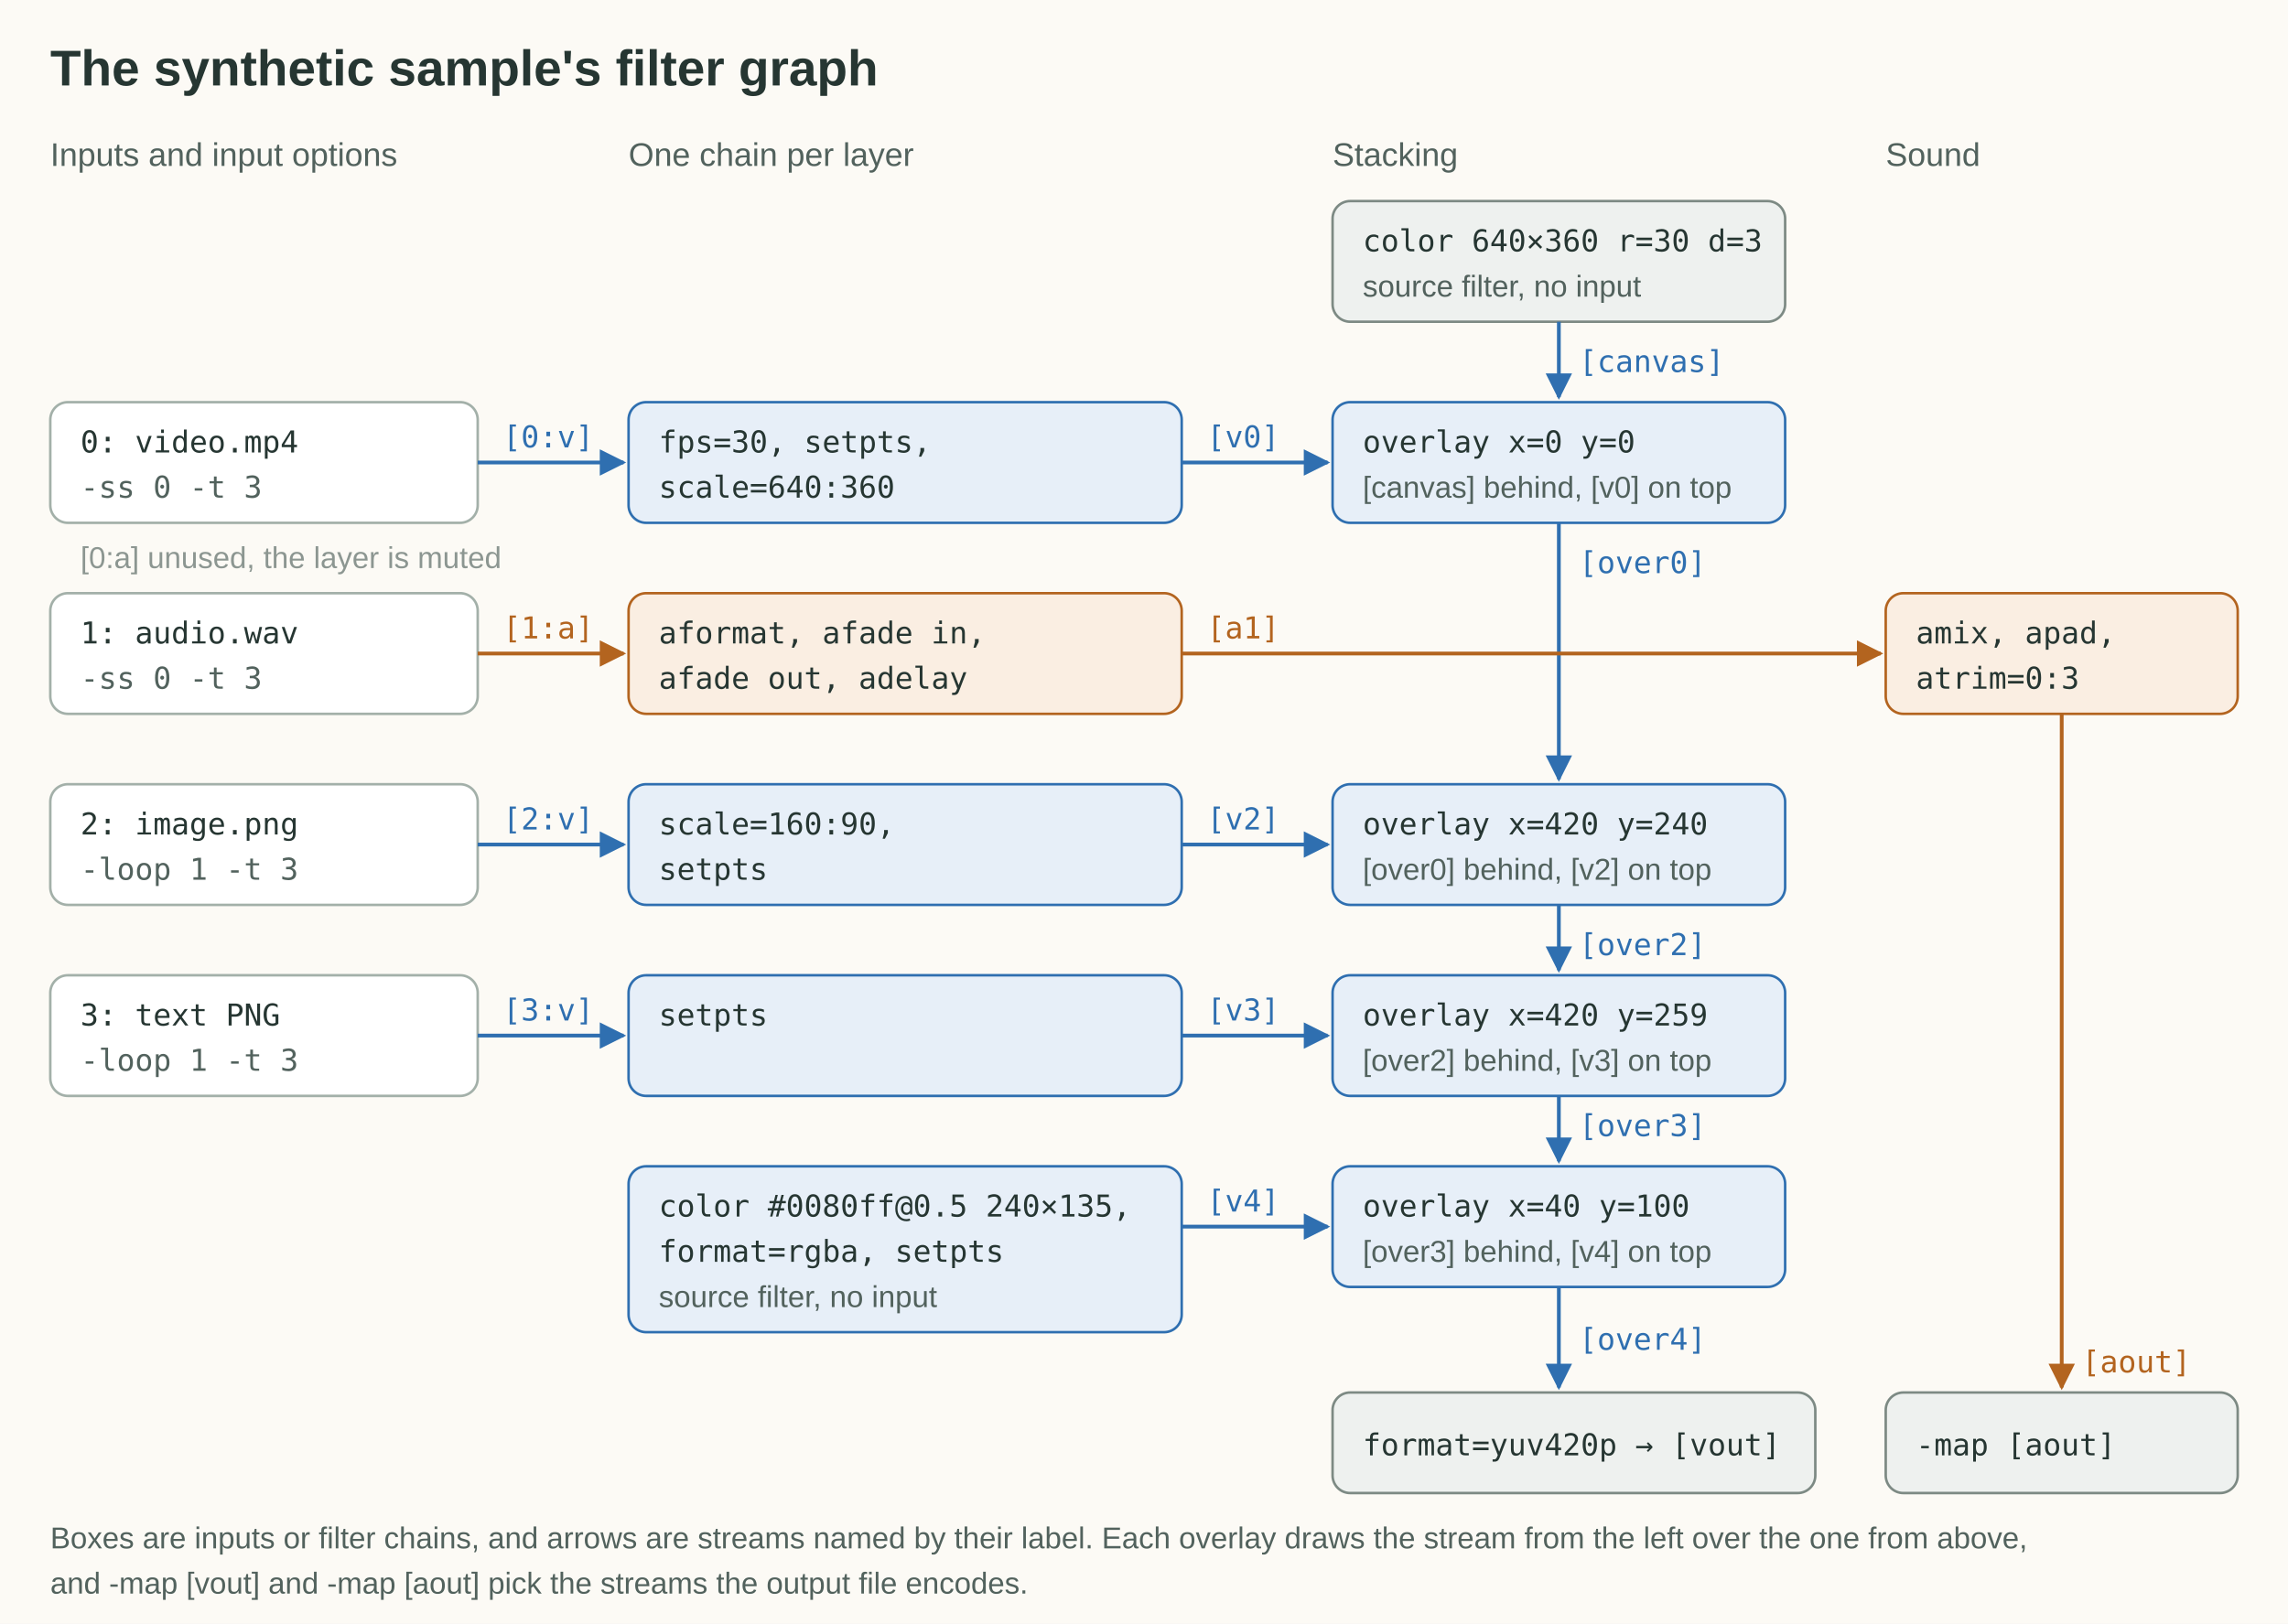
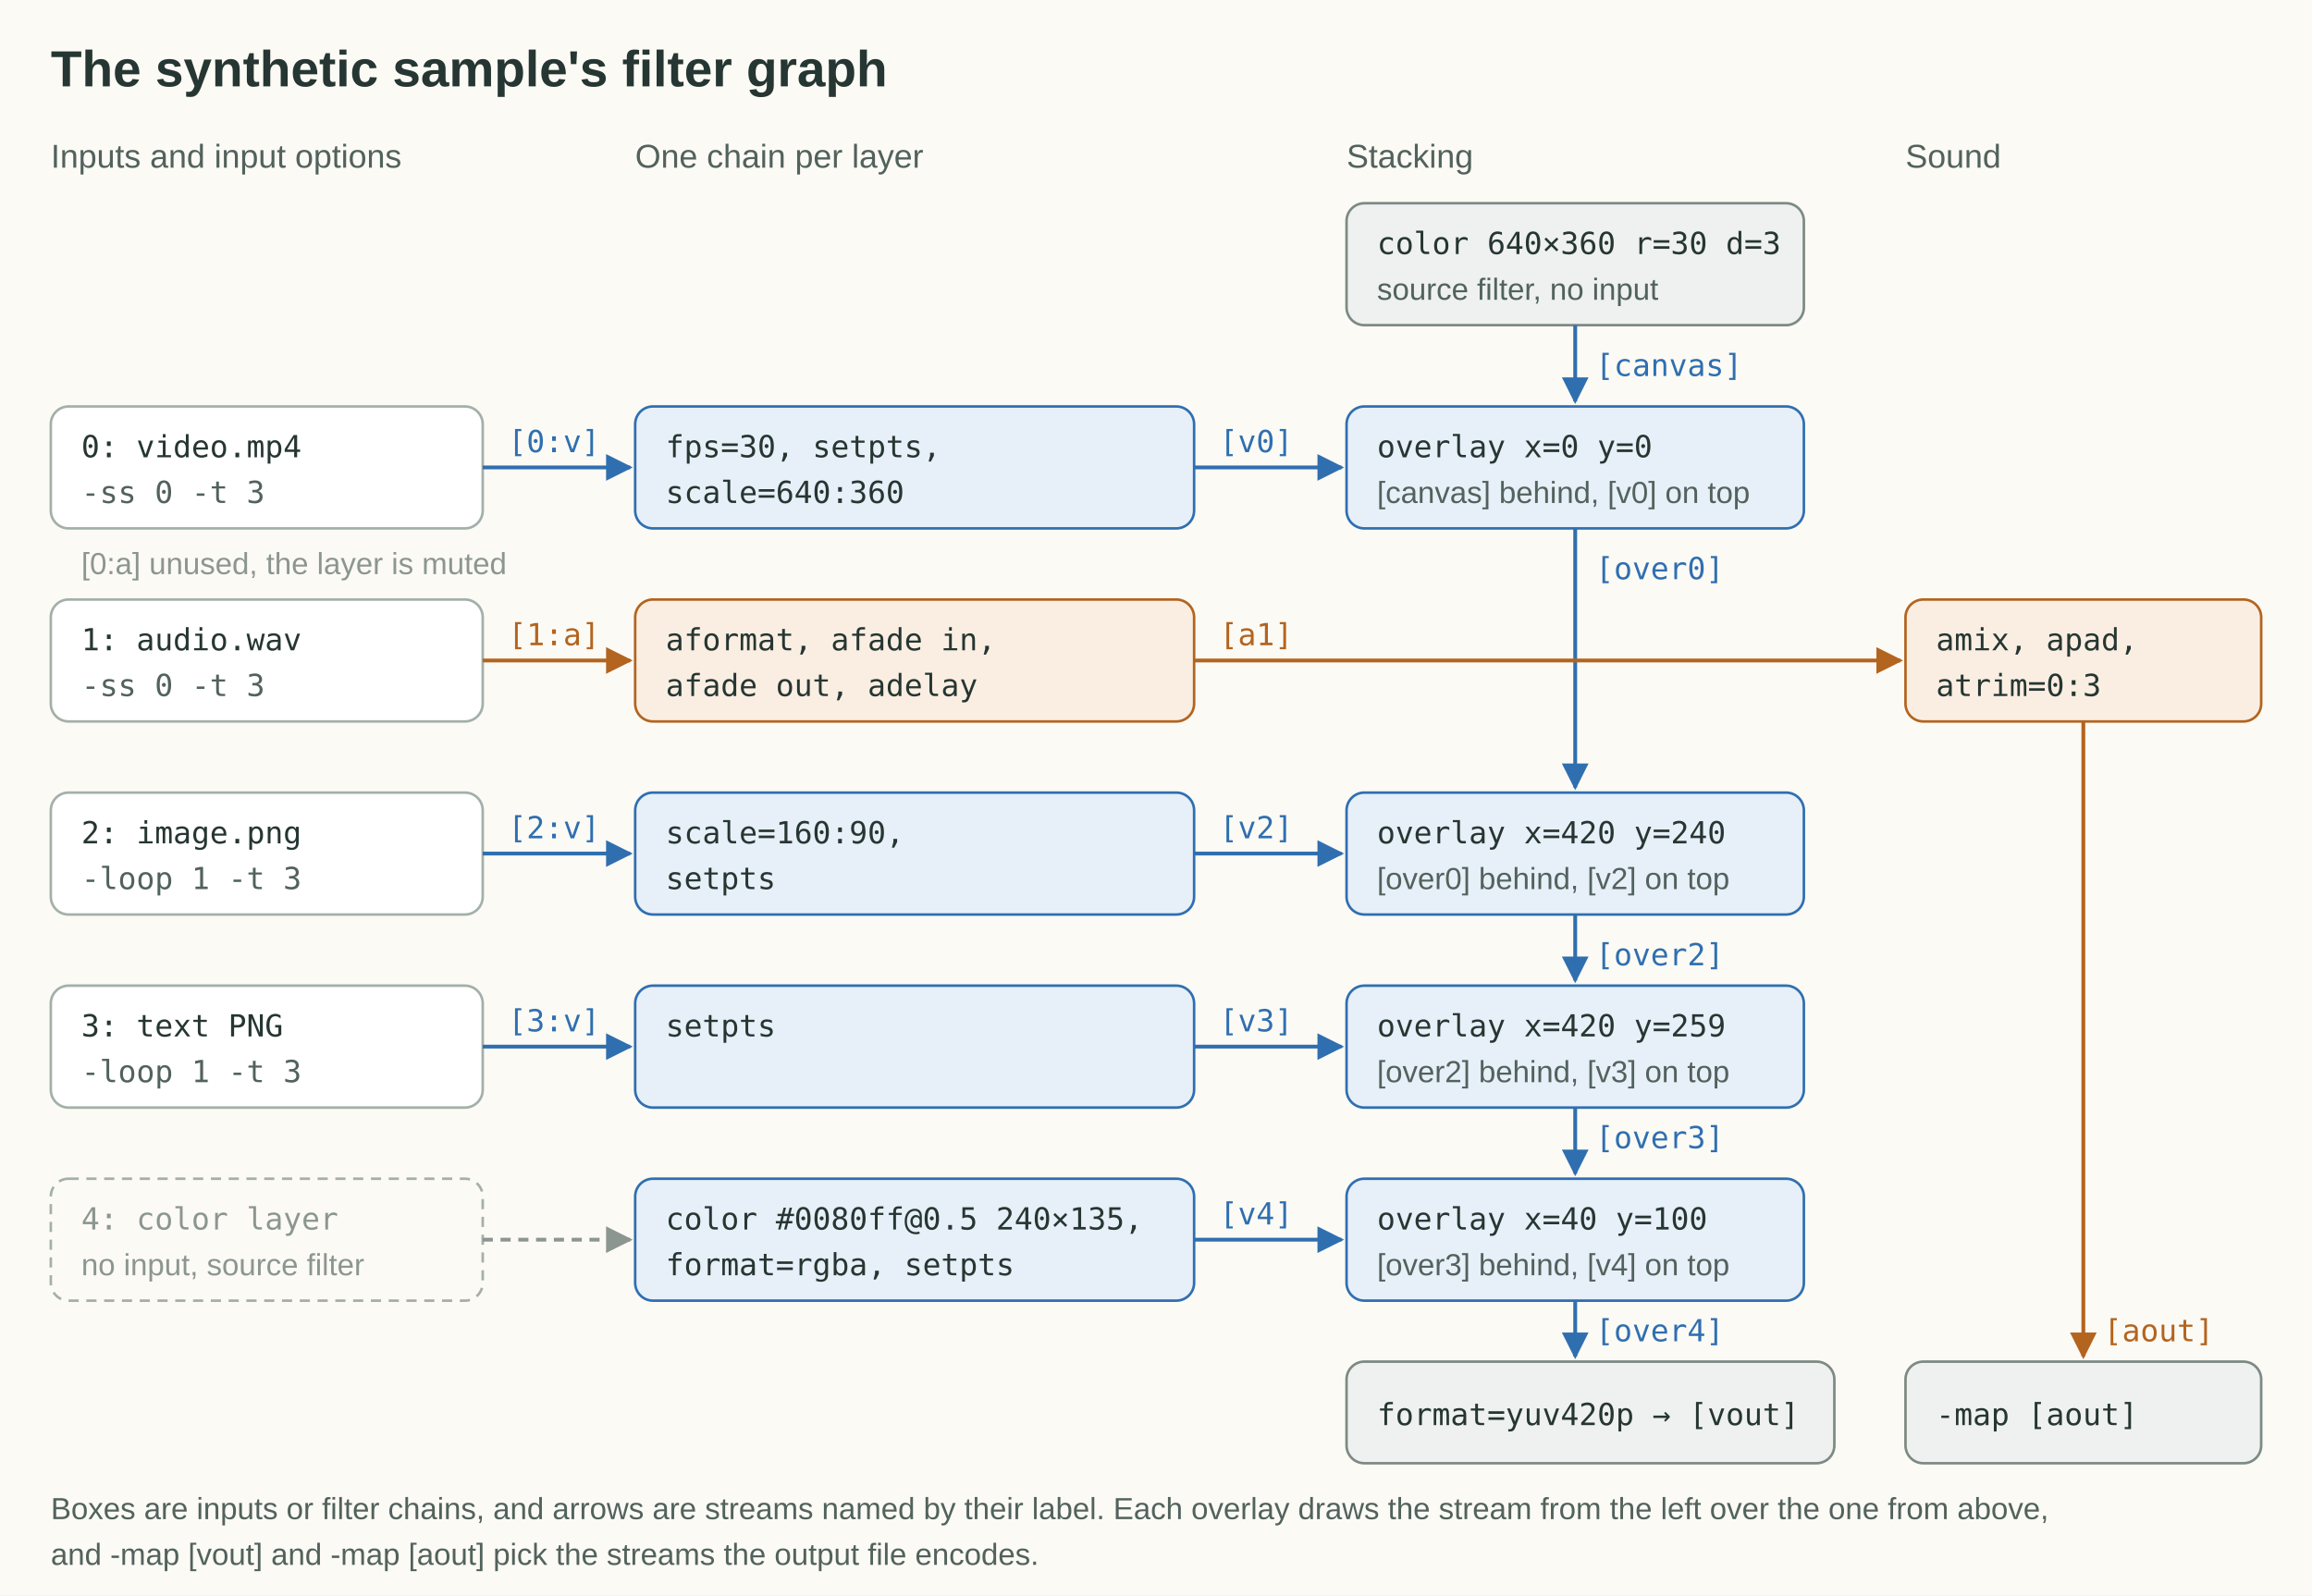
- <svg xmlns="http://www.w3.org/2000/svg" width="910" height="646" viewBox="0 0 910 646" role="img" aria-labelledby="title desc">
+ <svg xmlns="http://www.w3.org/2000/svg" width="910" height="628" viewBox="0 0 910 628" role="img" aria-labelledby="title desc">
  <defs>
    <marker id="pic" viewBox="0 0 10 10" refX="9" refY="5" markerWidth="7" markerHeight="7" orient="auto-start-reverse">
      <path d="M0,0 L10,5 L0,10 z" fill="#2f6fb0" />
    </marker>
    <marker id="snd" viewBox="0 0 10 10" refX="9" refY="5" markerWidth="7" markerHeight="7" orient="auto-start-reverse">
      <path d="M0,0 L10,5 L0,10 z" fill="#b3641f" />
    </marker>
+     <marker id="nosrc" viewBox="0 0 10 10" refX="9" refY="5" markerWidth="7" markerHeight="7" orient="auto-start-reverse">
+       <path d="M0,0 L10,5 L0,10 z" fill="#8c9691" />
+     </marker>
  </defs>
-   <rect width="910" height="646" fill="#fcfaf5" />
+   <rect width="910" height="628" fill="#fcfaf5" />
  <g font-family="Arial,sans-serif" font-size="14" fill="#263632">
    <text x="20" y="34" font-size="20" font-weight="700">The synthetic sample's filter graph</text>
    <g font-size="13" fill="#52625d">
      <text x="20" y="66">Inputs and input options</text>
      <text x="250" y="66">One chain per layer</text>
      <text x="530" y="66">Stacking</text>
      <text x="750" y="66">Sound</text>
    </g>
    <g font-family="Menlo,Consolas,monospace" font-size="12">
      <rect x="530" y="80" width="180" height="48" rx="7" fill="#eef1ef" stroke="#7d8a84" />
      <text x="542" y="100">color 640×360 r=30 d=3</text>
      <text x="542" y="118" fill="#52625d" font-family="Arial,sans-serif">source filter, no input</text>
      <rect x="20" y="160" width="170" height="48" rx="7" fill="#ffffff" stroke="#a3b0a9" />
      <text x="32" y="180">0: video.mp4</text>
      <text x="32" y="198" fill="#52625d">-ss 0 -t 3</text>
      <rect x="250" y="160" width="220" height="48" rx="7" fill="#e7eff8" stroke="#2f6fb0" />
      <text x="262" y="180">fps=30, setpts,</text>
      <text x="262" y="198">scale=640:360</text>
      <rect x="530" y="160" width="180" height="48" rx="7" fill="#e7eff8" stroke="#2f6fb0" />
      <text x="542" y="180">overlay x=0 y=0</text>
      <rect x="20" y="236" width="170" height="48" rx="7" fill="#ffffff" stroke="#a3b0a9" />
      <text x="32" y="256">1: audio.wav</text>
      <text x="32" y="274" fill="#52625d">-ss 0 -t 3</text>
      <rect x="250" y="236" width="220" height="48" rx="7" fill="#faeee2" stroke="#b3641f" />
      <text x="262" y="256">aformat, afade in,</text>
      <text x="262" y="274">afade out, adelay</text>
      <rect x="750" y="236" width="140" height="48" rx="7" fill="#faeee2" stroke="#b3641f" />
      <text x="762" y="256">amix, apad,</text>
      <text x="762" y="274">atrim=0:3</text>
      <rect x="20" y="312" width="170" height="48" rx="7" fill="#ffffff" stroke="#a3b0a9" />
      <text x="32" y="332">2: image.png</text>
      <text x="32" y="350" fill="#52625d">-loop 1 -t 3</text>
      <rect x="250" y="312" width="220" height="48" rx="7" fill="#e7eff8" stroke="#2f6fb0" />
      <text x="262" y="332">scale=160:90,</text>
      <text x="262" y="350">setpts</text>
      <rect x="530" y="312" width="180" height="48" rx="7" fill="#e7eff8" stroke="#2f6fb0" />
      <text x="542" y="332">overlay x=420 y=240</text>
      <rect x="20" y="388" width="170" height="48" rx="7" fill="#ffffff" stroke="#a3b0a9" />
      <text x="32" y="408">3: text PNG</text>
      <text x="32" y="426" fill="#52625d">-loop 1 -t 3</text>
      <rect x="250" y="388" width="220" height="48" rx="7" fill="#e7eff8" stroke="#2f6fb0" />
      <text x="262" y="408">setpts</text>
      <rect x="530" y="388" width="180" height="48" rx="7" fill="#e7eff8" stroke="#2f6fb0" />
      <text x="542" y="408">overlay x=420 y=259</text>
-       <rect x="250" y="464" width="220" height="66" rx="7" fill="#e7eff8" stroke="#2f6fb0" />
+       <rect x="20" y="464" width="170" height="48" rx="7" fill="none" stroke="#a3b0a9" stroke-dasharray="4 3" />
+       <text x="32" y="484" fill="#8c9691">4: color layer</text>
+       <text x="32" y="502" fill="#8c9691" font-family="Arial,sans-serif">no input, source filter</text>
+       <rect x="250" y="464" width="220" height="48" rx="7" fill="#e7eff8" stroke="#2f6fb0" />
      <text x="262" y="484">color #0080ff@0.5 240×135,</text>
      <text x="262" y="502">format=rgba, setpts</text>
-       <text x="262" y="520" fill="#52625d" font-family="Arial,sans-serif">source filter, no input</text>
      <rect x="530" y="464" width="180" height="48" rx="7" fill="#e7eff8" stroke="#2f6fb0" />
      <text x="542" y="484">overlay x=40 y=100</text>
-       <rect x="530" y="554" width="192" height="40" rx="7" fill="#eef1ef" stroke="#7d8a84" />
-       <text x="542" y="579">format=yuv420p → [vout]</text>
-       <rect x="750" y="554" width="140" height="40" rx="7" fill="#eef1ef" stroke="#7d8a84" />
-       <text x="762" y="579">-map [aout]</text>
+       <rect x="530" y="536" width="192" height="40" rx="7" fill="#eef1ef" stroke="#7d8a84" />
+       <text x="542" y="561">format=yuv420p → [vout]</text>
+       <rect x="750" y="536" width="140" height="40" rx="7" fill="#eef1ef" stroke="#7d8a84" />
+       <text x="762" y="561">-map [aout]</text>
      <g fill="#2f6fb0">
        <text x="200" y="178">[0:v]</text>
        <text x="480" y="178">[v0]</text>
        <text x="200" y="330">[2:v]</text>
        <text x="480" y="330">[v2]</text>
        <text x="200" y="406">[3:v]</text>
        <text x="480" y="406">[v3]</text>
        <text x="628" y="148">[canvas]</text>
        <text x="628" y="228">[over0]</text>
        <text x="628" y="380">[over2]</text>
        <text x="628" y="452">[over3]</text>
        <text x="480" y="482">[v4]</text>
-         <text x="628" y="537">[over4]</text>
+         <text x="628" y="528">[over4]</text>
      </g>
      <g fill="#b3641f">
        <text x="200" y="254">[1:a]</text>
        <text x="480" y="254">[a1]</text>
-         <text x="828" y="546">[aout]</text>
+         <text x="828" y="528">[aout]</text>
      </g>
    </g>
    <text x="542" y="198" font-size="12" fill="#52625d">[canvas] behind, [v0] on top</text>
    <text x="542" y="350" font-size="12" fill="#52625d">[over0] behind, [v2] on top</text>
    <text x="542" y="426" font-size="12" fill="#52625d">[over2] behind, [v3] on top</text>
    <text x="542" y="502" font-size="12" fill="#52625d">[over3] behind, [v4] on top</text>
    <text x="32" y="226" font-size="12" fill="#8c9691">[0:a] unused, the layer is muted</text>
    <path d="M190 184 H248" fill="none" stroke="#2f6fb0" stroke-width="1.5" marker-end="url(#pic)" />
    <path d="M470 184 H528" fill="none" stroke="#2f6fb0" stroke-width="1.5" marker-end="url(#pic)" />
    <path d="M190 336 H248" fill="none" stroke="#2f6fb0" stroke-width="1.5" marker-end="url(#pic)" />
    <path d="M470 336 H528" fill="none" stroke="#2f6fb0" stroke-width="1.5" marker-end="url(#pic)" />
    <path d="M190 412 H248" fill="none" stroke="#2f6fb0" stroke-width="1.5" marker-end="url(#pic)" />
    <path d="M470 412 H528" fill="none" stroke="#2f6fb0" stroke-width="1.5" marker-end="url(#pic)" />
    <path d="M620 128 V158" fill="none" stroke="#2f6fb0" stroke-width="1.5" marker-end="url(#pic)" />
    <path d="M620 208 V310" fill="none" stroke="#2f6fb0" stroke-width="1.5" marker-end="url(#pic)" />
    <path d="M620 360 V386" fill="none" stroke="#2f6fb0" stroke-width="1.5" marker-end="url(#pic)" />
    <path d="M620 436 V462" fill="none" stroke="#2f6fb0" stroke-width="1.5" marker-end="url(#pic)" />
+     <path d="M190 488 H248" fill="none" stroke="#8c9691" stroke-width="1.5" stroke-dasharray="4 3" marker-end="url(#nosrc)" />
    <path d="M470 488 H528" fill="none" stroke="#2f6fb0" stroke-width="1.5" marker-end="url(#pic)" />
-     <path d="M620 512 V552" fill="none" stroke="#2f6fb0" stroke-width="1.5" marker-end="url(#pic)" />
+     <path d="M620 512 V534" fill="none" stroke="#2f6fb0" stroke-width="1.5" marker-end="url(#pic)" />
    <path d="M190 260 H248" fill="none" stroke="#b3641f" stroke-width="1.5" marker-end="url(#snd)" />
    <path d="M470 260 H748" fill="none" stroke="#b3641f" stroke-width="1.5" marker-end="url(#snd)" />
-     <path d="M820 284 V552" fill="none" stroke="#b3641f" stroke-width="1.5" marker-end="url(#snd)" />
-     <text x="20" y="616" font-size="12" fill="#52625d">Boxes are inputs or filter chains, and arrows are streams named by their label. Each overlay draws the stream from the left over the one from above,</text>
-     <text x="20" y="634" font-size="12" fill="#52625d">and -map [vout] and -map [aout] pick the streams the output file encodes.</text>
+     <path d="M820 284 V534" fill="none" stroke="#b3641f" stroke-width="1.5" marker-end="url(#snd)" />
+     <text x="20" y="598" font-size="12" fill="#52625d">Boxes are inputs or filter chains, and arrows are streams named by their label. Each overlay draws the stream from the left over the one from above,</text>
+     <text x="20" y="616" font-size="12" fill="#52625d">and -map [vout] and -map [aout] pick the streams the output file encodes.</text>
  </g>
</svg>
